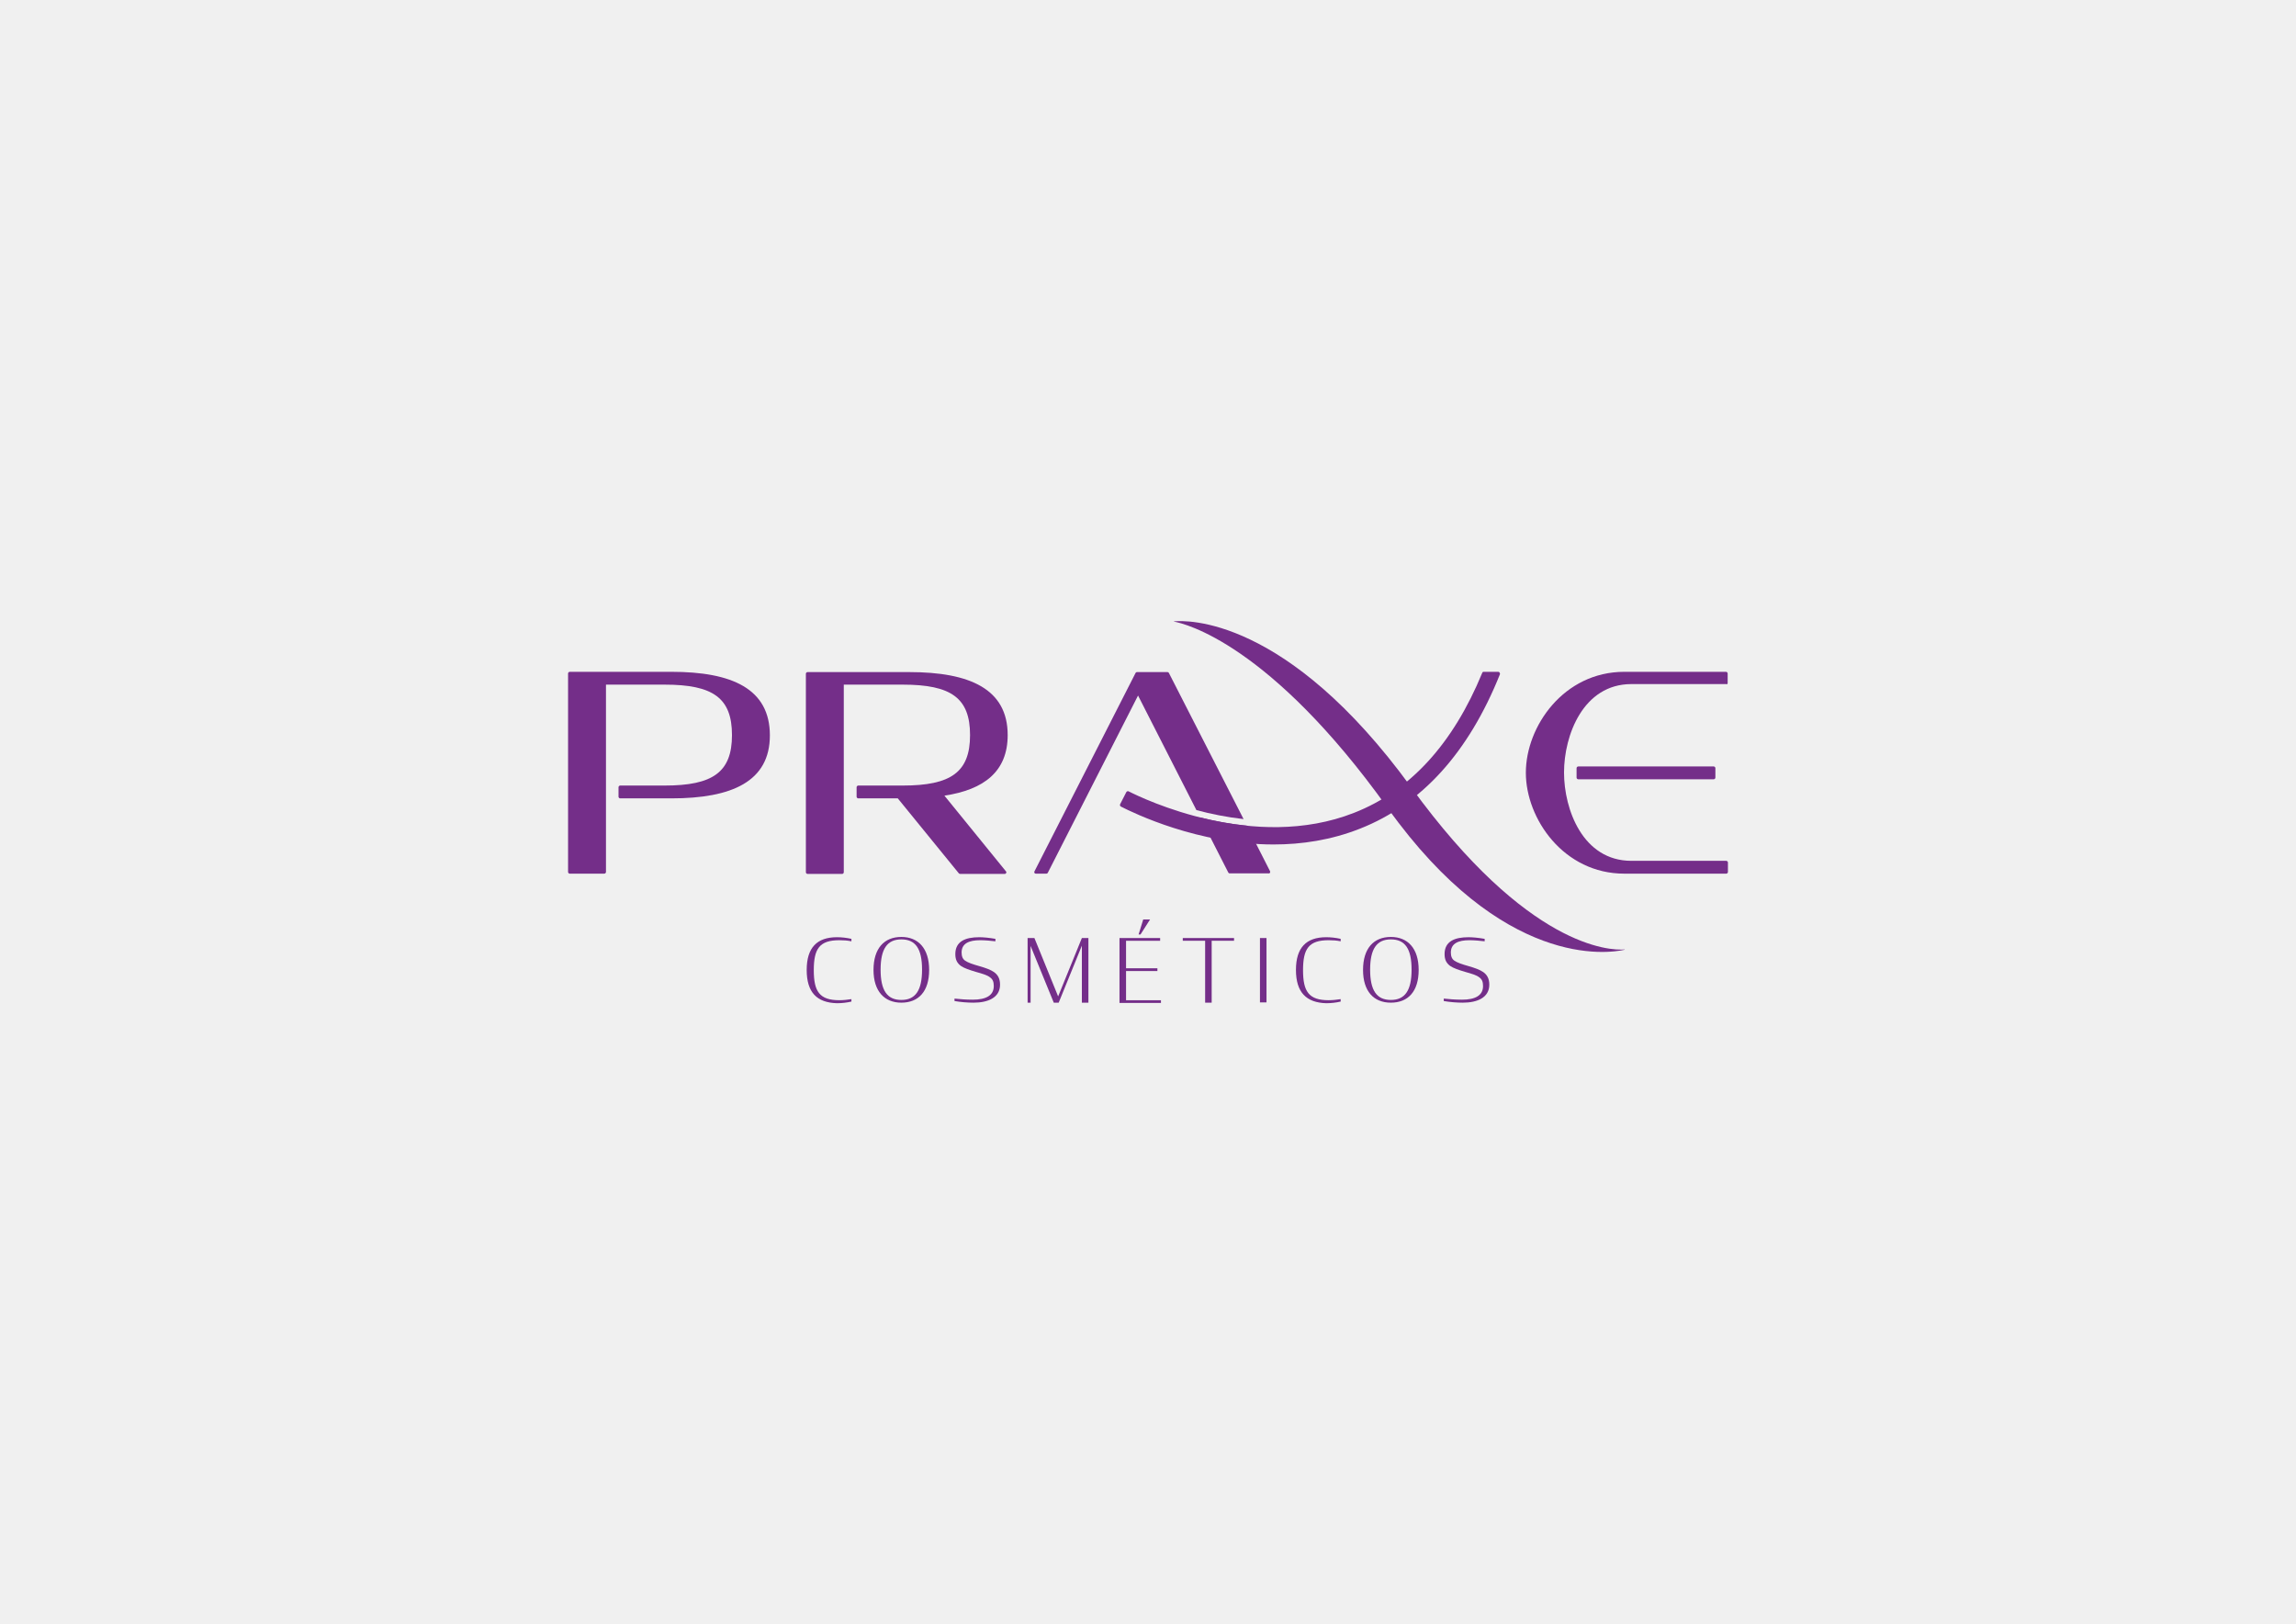
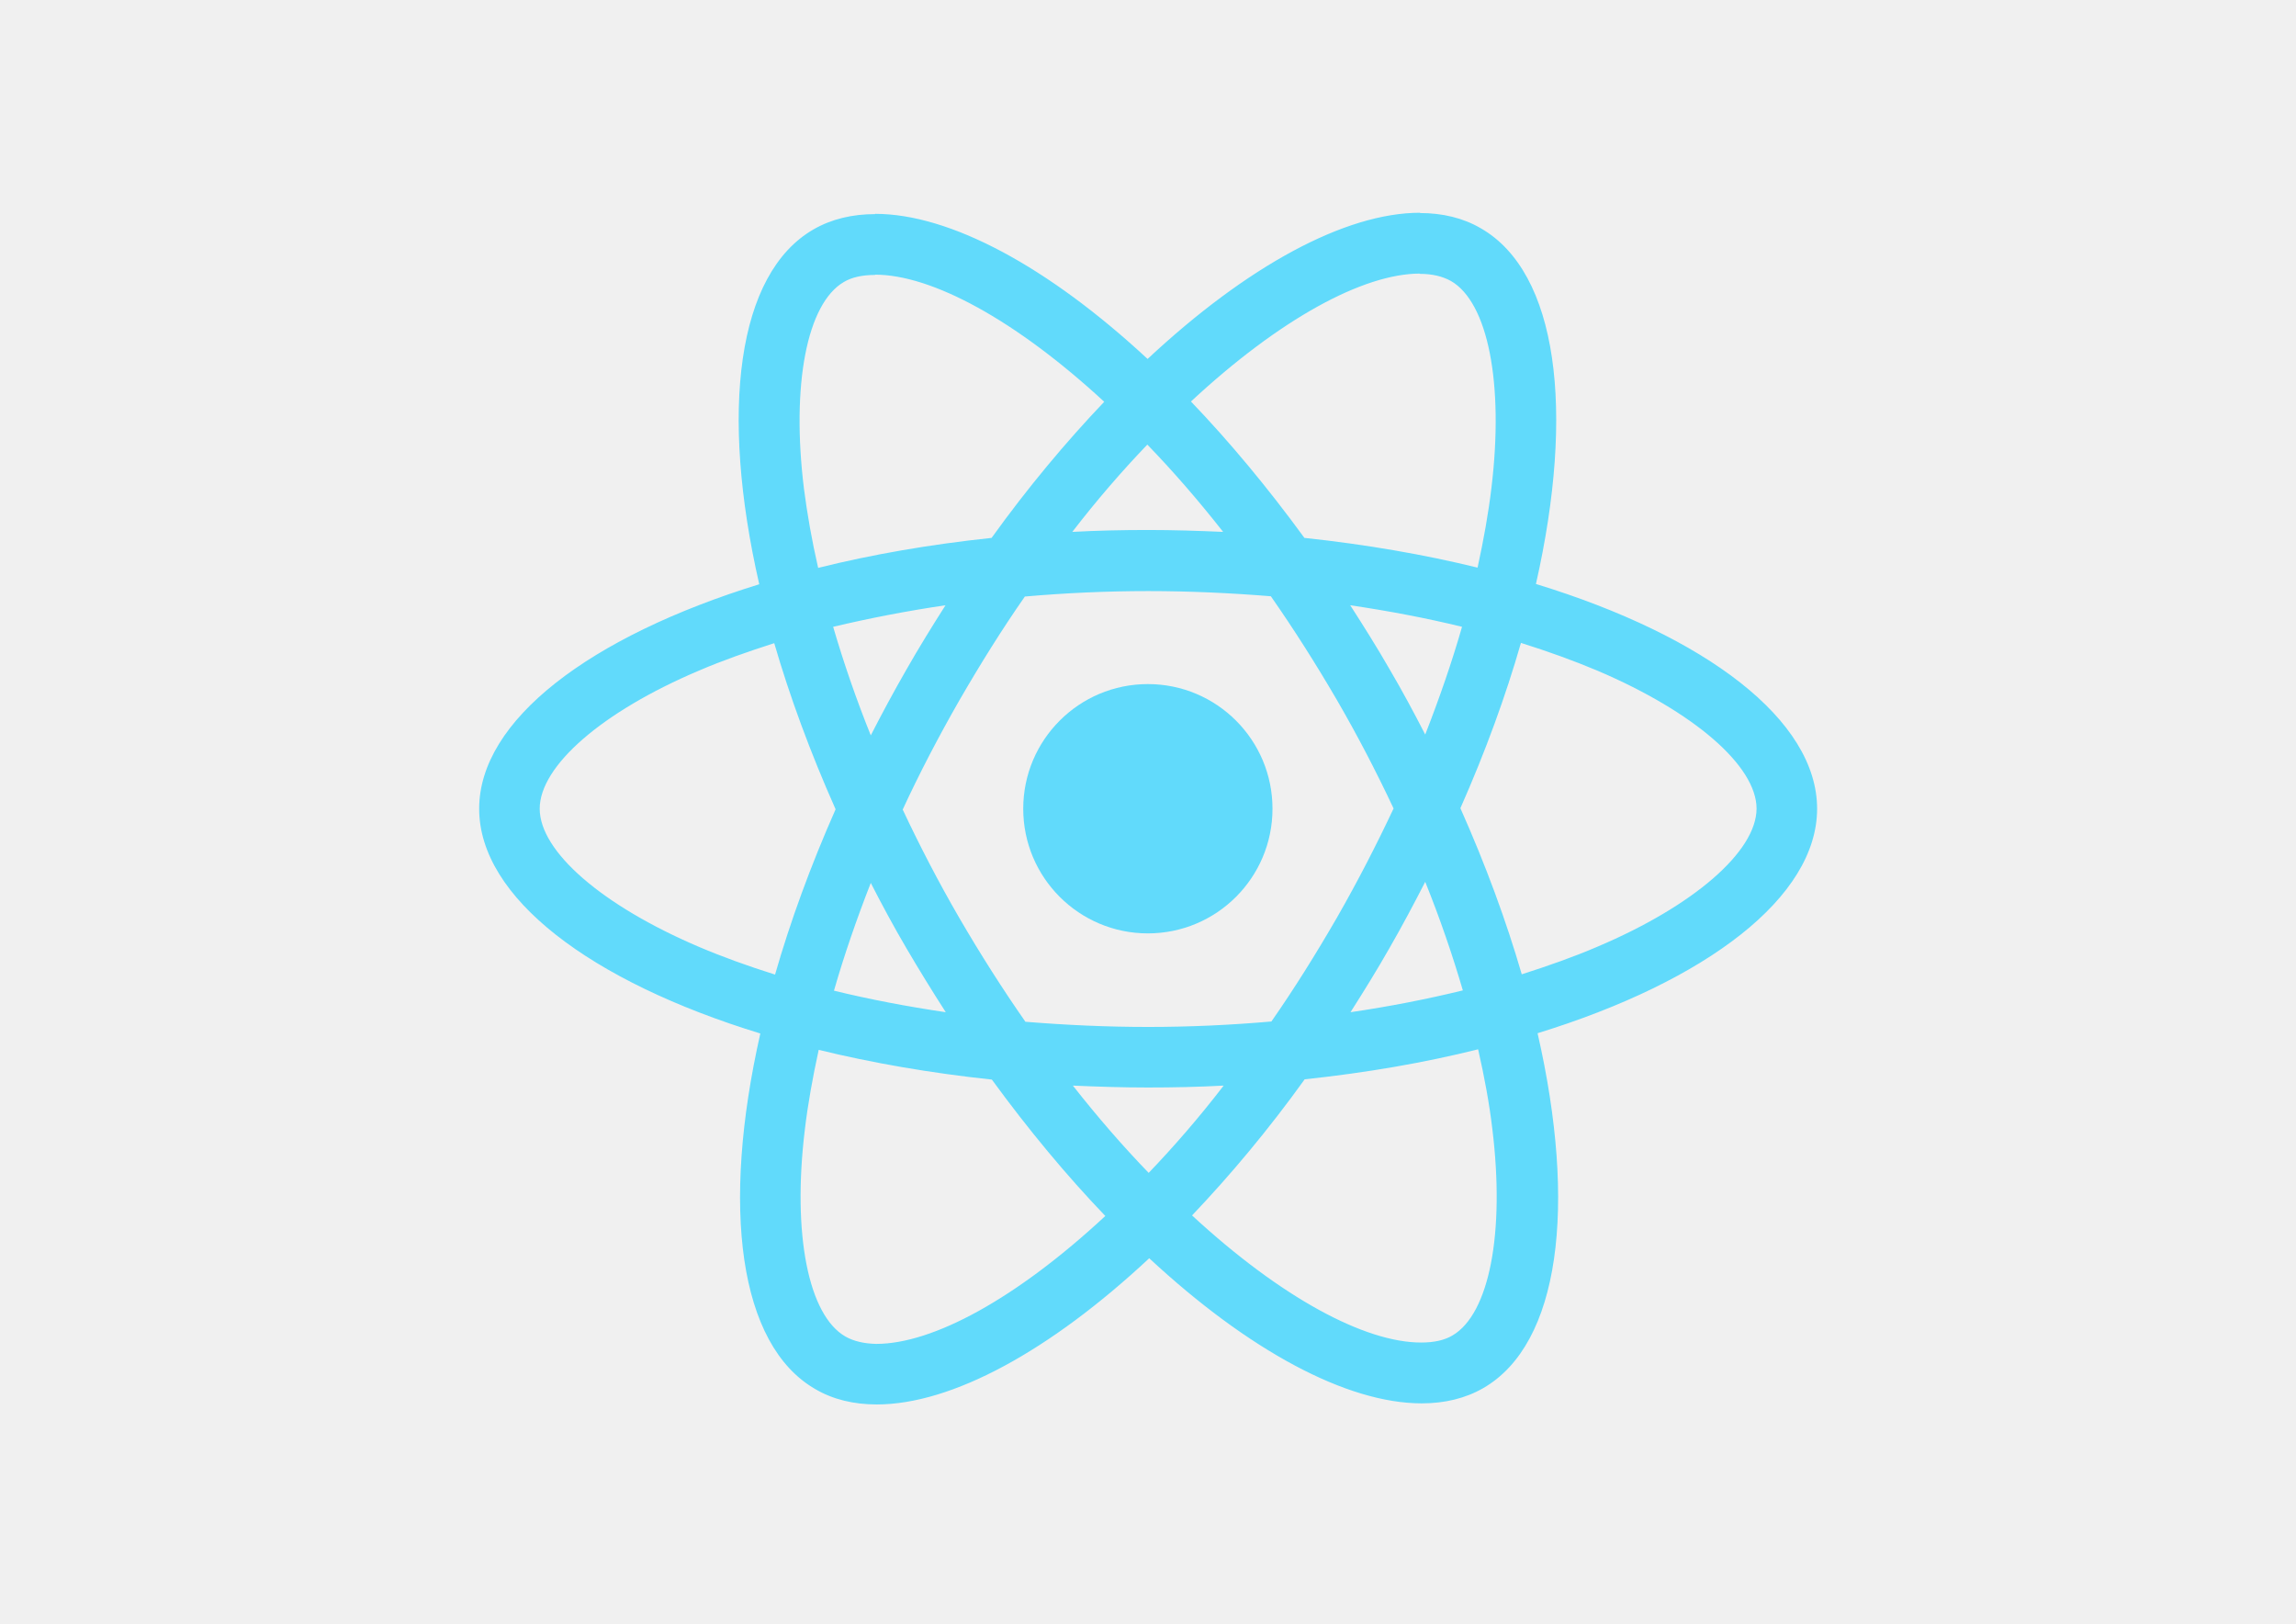
- <svg xmlns="http://www.w3.org/2000/svg" xmlns:xlink="http://www.w3.org/1999/xlink" version="1.1" id="Camada_1" x="0px" y="0px" viewBox="0 0 841.9 595.3" style="enable-background:new 0 0 841.9 595.3;" xml:space="preserve">
-   <style type="text/css">
- 	.st0{display:none;fill:#FFFFFF;}
- 	.st1{clip-path:url(#SVGID_2_);fill:#742E89;}
- </style>
-   <rect x="181" y="209.2" class="st0" width="469.1" height="192.6" />
-   <g>
-     <defs>
-       <rect id="SVGID_1_" width="841.9" height="595.3" />
-     </defs>
-     <clipPath id="SVGID_2_">
-       <use xlink:href="#SVGID_1_" style="overflow:visible;" />
-     </clipPath>
-     <path class="st1" d="M295.8,355.6c0-8.2,3.8-12,11.1-12c1.7,0,3.5,0.2,5.3,0.6v0.9c-1.4-0.3-2.9-0.4-4.4-0.4c-7.3,0-9.4,3.1-9.4,11   c0,7.8,2.1,11,9.4,11c1.6,0,3-0.2,4.4-0.4v0.9c-1.8,0.4-3.5,0.6-5.3,0.6C299.5,367.6,295.8,363.8,295.8,355.6" />
-     <path class="st1" d="M320.3,355.6c0-7.9,3.9-12.1,10.2-12.1c6.2,0,10.2,4.2,10.2,12.1c0,7.9-3.9,12-10.2,12   C324.3,367.6,320.3,363.4,320.3,355.6 M338.1,355.5c0-7.7-2.4-11.1-7.6-11.1c-5.2,0-7.6,3.5-7.6,11.1c0,7.6,2.4,11.1,7.6,11.1   C335.7,366.6,338.1,363.1,338.1,355.5" />
-     <path class="st1" d="M350,367v-0.9c1.9,0.2,4.1,0.4,6.7,0.4c4.8,0,7.7-1.5,7.7-5c0-1.6-0.4-2.5-1.4-3.2c-1-0.8-2.7-1.3-5.2-2   c-2.3-0.7-4.2-1.3-5.5-2.2c-1.3-1-2-2.2-2-4.3c0-4.7,3.7-6.2,8.8-6.2c1.4,0,3.7,0.2,5.9,0.6v0.9c-1.7-0.2-3.8-0.4-5.6-0.4   c-4.1,0-6.8,1.2-6.8,4.5c0,1.4,0.4,2.4,1.3,3c1,0.7,2.7,1.3,5.2,2c2.4,0.7,4.1,1.3,5.4,2.2c1.4,1,2.2,2.4,2.2,4.6   c0,4.8-4.5,6.6-9.7,6.6C354.8,367.6,352.3,367.4,350,367" />
-     <polygon class="st1" points="377.9,346.8 377.9,367.6 376.8,367.6 376.8,343.9 379.3,343.9 388,365.3 396.7,343.9 399.1,343.9    399.1,367.6 396.7,367.6 396.7,346.7 388.2,367.6 386.4,367.6  " />
-     <polygon class="st1" points="433.7,343.9 452.5,343.9 452.5,344.9 444.3,344.9 444.3,367.6 441.9,367.6 441.9,344.9 433.7,344.9     " />
-     <rect x="462" y="343.9" class="st1" width="2.4" height="23.6" />
-     <path class="st1" d="M475.2,355.6c0-8.2,3.8-12,11.1-12c1.7,0,3.5,0.2,5.3,0.6v0.9c-1.4-0.3-2.9-0.4-4.4-0.4c-7.3,0-9.4,3.1-9.4,11   c0,7.8,2.1,11,9.4,11c1.6,0,3-0.2,4.4-0.4v0.9c-1.8,0.4-3.5,0.6-5.3,0.6C479,367.6,475.2,363.8,475.2,355.6" />
-     <path class="st1" d="M499.8,355.6c0-7.9,3.9-12.1,10.2-12.1c6.2,0,10.2,4.2,10.2,12.1c0,7.9-3.9,12-10.2,12   C503.7,367.6,499.8,363.4,499.8,355.6 M517.6,355.5c0-7.7-2.4-11.1-7.6-11.1c-5.2,0-7.6,3.5-7.6,11.1c0,7.6,2.4,11.1,7.6,11.1   C515.2,366.6,517.6,363.1,517.6,355.5" />
-     <path class="st1" d="M529.4,367v-0.9c1.9,0.2,4.1,0.4,6.7,0.4c4.8,0,7.7-1.5,7.7-5c0-1.6-0.4-2.5-1.4-3.2c-1-0.8-2.7-1.3-5.2-2   c-2.3-0.7-4.2-1.3-5.5-2.2c-1.3-1-2-2.2-2-4.3c0-4.7,3.7-6.2,8.8-6.2c1.4,0,3.7,0.2,5.9,0.6v0.9c-1.7-0.2-3.8-0.4-5.6-0.4   c-4.1,0-6.8,1.2-6.8,4.5c0,1.4,0.4,2.4,1.3,3c1,0.7,2.7,1.3,5.2,2c2.4,0.7,4.1,1.3,5.4,2.2c1.4,1,2.2,2.4,2.2,4.6   c0,4.8-4.5,6.6-9.7,6.6C534.2,367.6,531.7,367.4,529.4,367" />
-     <path class="st1" d="M410.5,343.9h14.9v1h-12.5v10.1h11.5v1h-11.5v10.7h12.8v1h-15.2V343.9z M419.2,337.1h2.5l-3.5,5.5h-0.7   L419.2,337.1z" />
-     <path class="st1" d="M578.7,281c-0.3,0-0.6,0.3-0.6,0.6v3.5c0,0.3,0.3,0.6,0.6,0.6h49.7c0.3,0,0.6-0.3,0.6-0.6v-3.5   c0-0.3-0.3-0.6-0.6-0.6H578.7z" />
-     <path class="st1" d="M633.5,250.4v-3.5c0-0.3-0.3-0.6-0.6-0.6h-37.3c-22.2,0-36.1,20-36.1,37c0,16.9,13.9,37,36.1,37H633   c0.3,0,0.6-0.3,0.6-0.6v-3.5c0-0.3-0.3-0.6-0.6-0.6h-34.8c-17.8,0-24.7-18.8-24.7-32.4s7-32.4,24.7-32.4H633   C633.3,251,633.5,250.7,633.5,250.4" />
-     <path class="st1" d="M549.4,246.3H544c-0.2,0-0.4,0.1-0.5,0.4c-10.7,26-26.5,43.3-47,51.3c-36.6,14.4-77.2-5.1-82.7-7.9   c-0.3-0.1-0.6,0-0.8,0.3l-2.3,4.5c-0.1,0.3,0,0.6,0.3,0.8c4.7,2.4,28.3,13.9,56,13.9c10.3,0,21.1-1.6,31.7-5.8   c22.6-8.9,39.8-27.9,51.3-56.6C550.1,246.8,549.8,246.3,549.4,246.3" />
-     <path class="st1" d="M595.7,348.1c-5.3,0.4-35.4-0.5-78.2-59.4c-45.8-63-82.7-61.3-87-60.9c-0.1,0-0.1,0.1,0,0.1   c3.9,0.7,35.2,8.1,78.3,68.3c42.2,59,80.8,53.4,86.9,52C595.8,348.2,595.8,348.1,595.7,348.1" />
-     <path class="st1" d="M246.2,246.3h-24h-13.3c-0.3,0-0.6,0.3-0.6,0.6v72.8c0,0.3,0.3,0.6,0.6,0.6h12.7c0.3,0,0.6-0.3,0.6-0.6v-26   v-1.1v-4.6v-3.3V251h21.5c17.8,0,24.7,4.9,24.7,18.5s-7,18.5-24.7,18.5h-16.3c-0.3,0-0.6,0.3-0.6,0.6v3.5c0,0.3,0.3,0.6,0.6,0.6   h18.8c22.2,0,36.1-6.2,36.1-23.1C282.3,252.5,268.4,246.3,246.2,246.3" />
-     <path class="st1" d="M346.3,291.7c14.6-2.2,23.2-8.9,23.2-22.2c0-16.9-13.9-23.1-36.1-23.1h-24h-13.3c-0.3,0-0.6,0.3-0.6,0.6v72.8   c0,0.3,0.3,0.6,0.6,0.6h12.7c0.3,0,0.6-0.3,0.6-0.6v-26v-1.1v-4.6v-3.3V251H331c17.8,0,24.7,4.9,24.7,18.5c0,13.6-7,18.5-24.7,18.5   h-16.3c-0.3,0-0.6,0.3-0.6,0.6v3.5c0,0.3,0.3,0.6,0.6,0.6h14.5l22.4,27.5c0.1,0.1,0.3,0.2,0.5,0.2h16.3c0.5,0,0.8-0.6,0.5-0.9   L346.3,291.7z" />
-     <path class="st1" d="M465.7,319.4l-8.5-16.7c-6.1-0.6-11.9-1.7-17.1-3l10.3,20.2c0.1,0.2,0.3,0.3,0.5,0.3h14.3   C465.6,320.3,465.9,319.8,465.7,319.4" />
-     <path class="st1" d="M428.6,246.7c-0.1-0.2-0.3-0.3-0.5-0.3h-11.2c-0.2,0-0.4,0.1-0.5,0.3l-37.1,72.8c-0.2,0.4,0.1,0.8,0.5,0.8h3.9   c0.2,0,0.4-0.1,0.5-0.3l33.1-65l21.4,42c5.2,1.4,11.1,2.6,17.3,3.3L428.6,246.7z" />
+ <svg xmlns="http://www.w3.org/2000/svg" viewBox="0 0 841.9 595.3">
+   <g fill="#61DAFB">
+     <path d="M666.3 296.5c0-32.5-40.7-63.3-103.1-82.4 14.4-63.6 8-114.2-20.2-130.4-6.5-3.8-14.1-5.6-22.4-5.6v22.3c4.6 0 8.3.9 11.4 2.6 13.6 7.8 19.5 37.5 14.9 75.7-1.1 9.4-2.9 19.3-5.1 29.4-19.6-4.8-41-8.5-63.5-10.9-13.5-18.5-27.5-35.3-41.6-50 32.6-30.3 63.2-46.9 84-46.9V78c-27.5 0-63.5 19.6-99.9 53.6-36.4-33.8-72.4-53.2-99.9-53.2v22.3c20.7 0 51.4 16.5 84 46.6-14 14.7-28 31.4-41.3 49.9-22.6 2.4-44 6.1-63.6 11-2.3-10-4-19.7-5.2-29-4.7-38.2 1.1-67.9 14.6-75.8 3-1.8 6.9-2.6 11.5-2.6V78.5c-8.4 0-16 1.8-22.6 5.6-28.1 16.2-34.4 66.7-19.9 130.1-62.2 19.2-102.7 49.9-102.7 82.3 0 32.5 40.7 63.3 103.1 82.4-14.4 63.6-8 114.2 20.2 130.4 6.5 3.8 14.1 5.6 22.5 5.6 27.5 0 63.5-19.6 99.9-53.6 36.4 33.8 72.4 53.2 99.9 53.2 8.4 0 16-1.8 22.6-5.6 28.1-16.2 34.4-66.7 19.9-130.1 62-19.1 102.5-49.9 102.5-82.3zm-130.2-66.7c-3.7 12.9-8.3 26.2-13.5 39.5-4.1-8-8.4-16-13.1-24-4.6-8-9.5-15.8-14.4-23.4 14.2 2.1 27.9 4.7 41 7.9zm-45.8 106.5c-7.8 13.5-15.8 26.3-24.1 38.2-14.9 1.3-30 2-45.2 2-15.1 0-30.2-.7-45-1.9-8.3-11.9-16.4-24.6-24.2-38-7.6-13.1-14.5-26.4-20.8-39.8 6.2-13.4 13.2-26.8 20.7-39.9 7.8-13.5 15.8-26.3 24.1-38.2 14.9-1.3 30-2 45.2-2 15.1 0 30.2.7 45 1.9 8.3 11.9 16.4 24.6 24.2 38 7.6 13.1 14.5 26.4 20.8 39.8-6.3 13.4-13.2 26.8-20.7 39.9zm32.3-13c5.4 13.4 10 26.8 13.8 39.8-13.1 3.2-26.9 5.9-41.2 8 4.9-7.7 9.8-15.6 14.4-23.7 4.6-8 8.9-16.1 13-24.1zM421.2 430c-9.3-9.6-18.6-20.3-27.8-32 9 .4 18.2.7 27.5.7 9.4 0 18.7-.2 27.8-.7-9 11.7-18.3 22.4-27.5 32zm-74.4-58.9c-14.2-2.1-27.9-4.7-41-7.9 3.7-12.9 8.3-26.2 13.5-39.5 4.1 8 8.4 16 13.1 24 4.7 8 9.5 15.8 14.4 23.4zM420.7 163c9.3 9.6 18.6 20.3 27.8 32-9-.4-18.2-.7-27.5-.7-9.4 0-18.7.2-27.8.7 9-11.7 18.3-22.4 27.5-32zm-74 58.9c-4.9 7.7-9.8 15.6-14.4 23.7-4.6 8-8.9 16-13 24-5.4-13.4-10-26.8-13.8-39.8 13.1-3.1 26.9-5.8 41.2-7.9zm-90.5 125.2c-35.4-15.1-58.3-34.9-58.3-50.6 0-15.7 22.9-35.6 58.3-50.6 8.6-3.7 18-7 27.7-10.1 5.7 19.6 13.2 40 22.5 60.9-9.2 20.8-16.6 41.1-22.2 60.6-9.9-3.1-19.3-6.5-28-10.2zM310 490c-13.6-7.8-19.5-37.5-14.9-75.7 1.1-9.4 2.9-19.3 5.1-29.4 19.6 4.8 41 8.5 63.5 10.9 13.5 18.5 27.5 35.3 41.6 50-32.6 30.3-63.2 46.9-84 46.9-4.5-.1-8.3-1-11.3-2.7zm237.2-76.2c4.7 38.2-1.1 67.9-14.6 75.8-3 1.8-6.9 2.6-11.5 2.6-20.7 0-51.4-16.5-84-46.6 14-14.7 28-31.4 41.3-49.9 22.6-2.4 44-6.1 63.6-11 2.3 10.1 4.1 19.8 5.2 29.1zm38.5-66.7c-8.6 3.7-18 7-27.7 10.1-5.7-19.6-13.2-40-22.5-60.9 9.2-20.8 16.6-41.1 22.2-60.6 9.9 3.1 19.3 6.5 28.1 10.2 35.4 15.1 58.3 34.9 58.3 50.6-.1 15.7-23 35.6-58.4 50.6zM320.8 78.4z" />
+     <circle cx="420.9" cy="296.5" r="45.7" />
+     <path d="M520.5 78.1z" />
  </g>
</svg>
